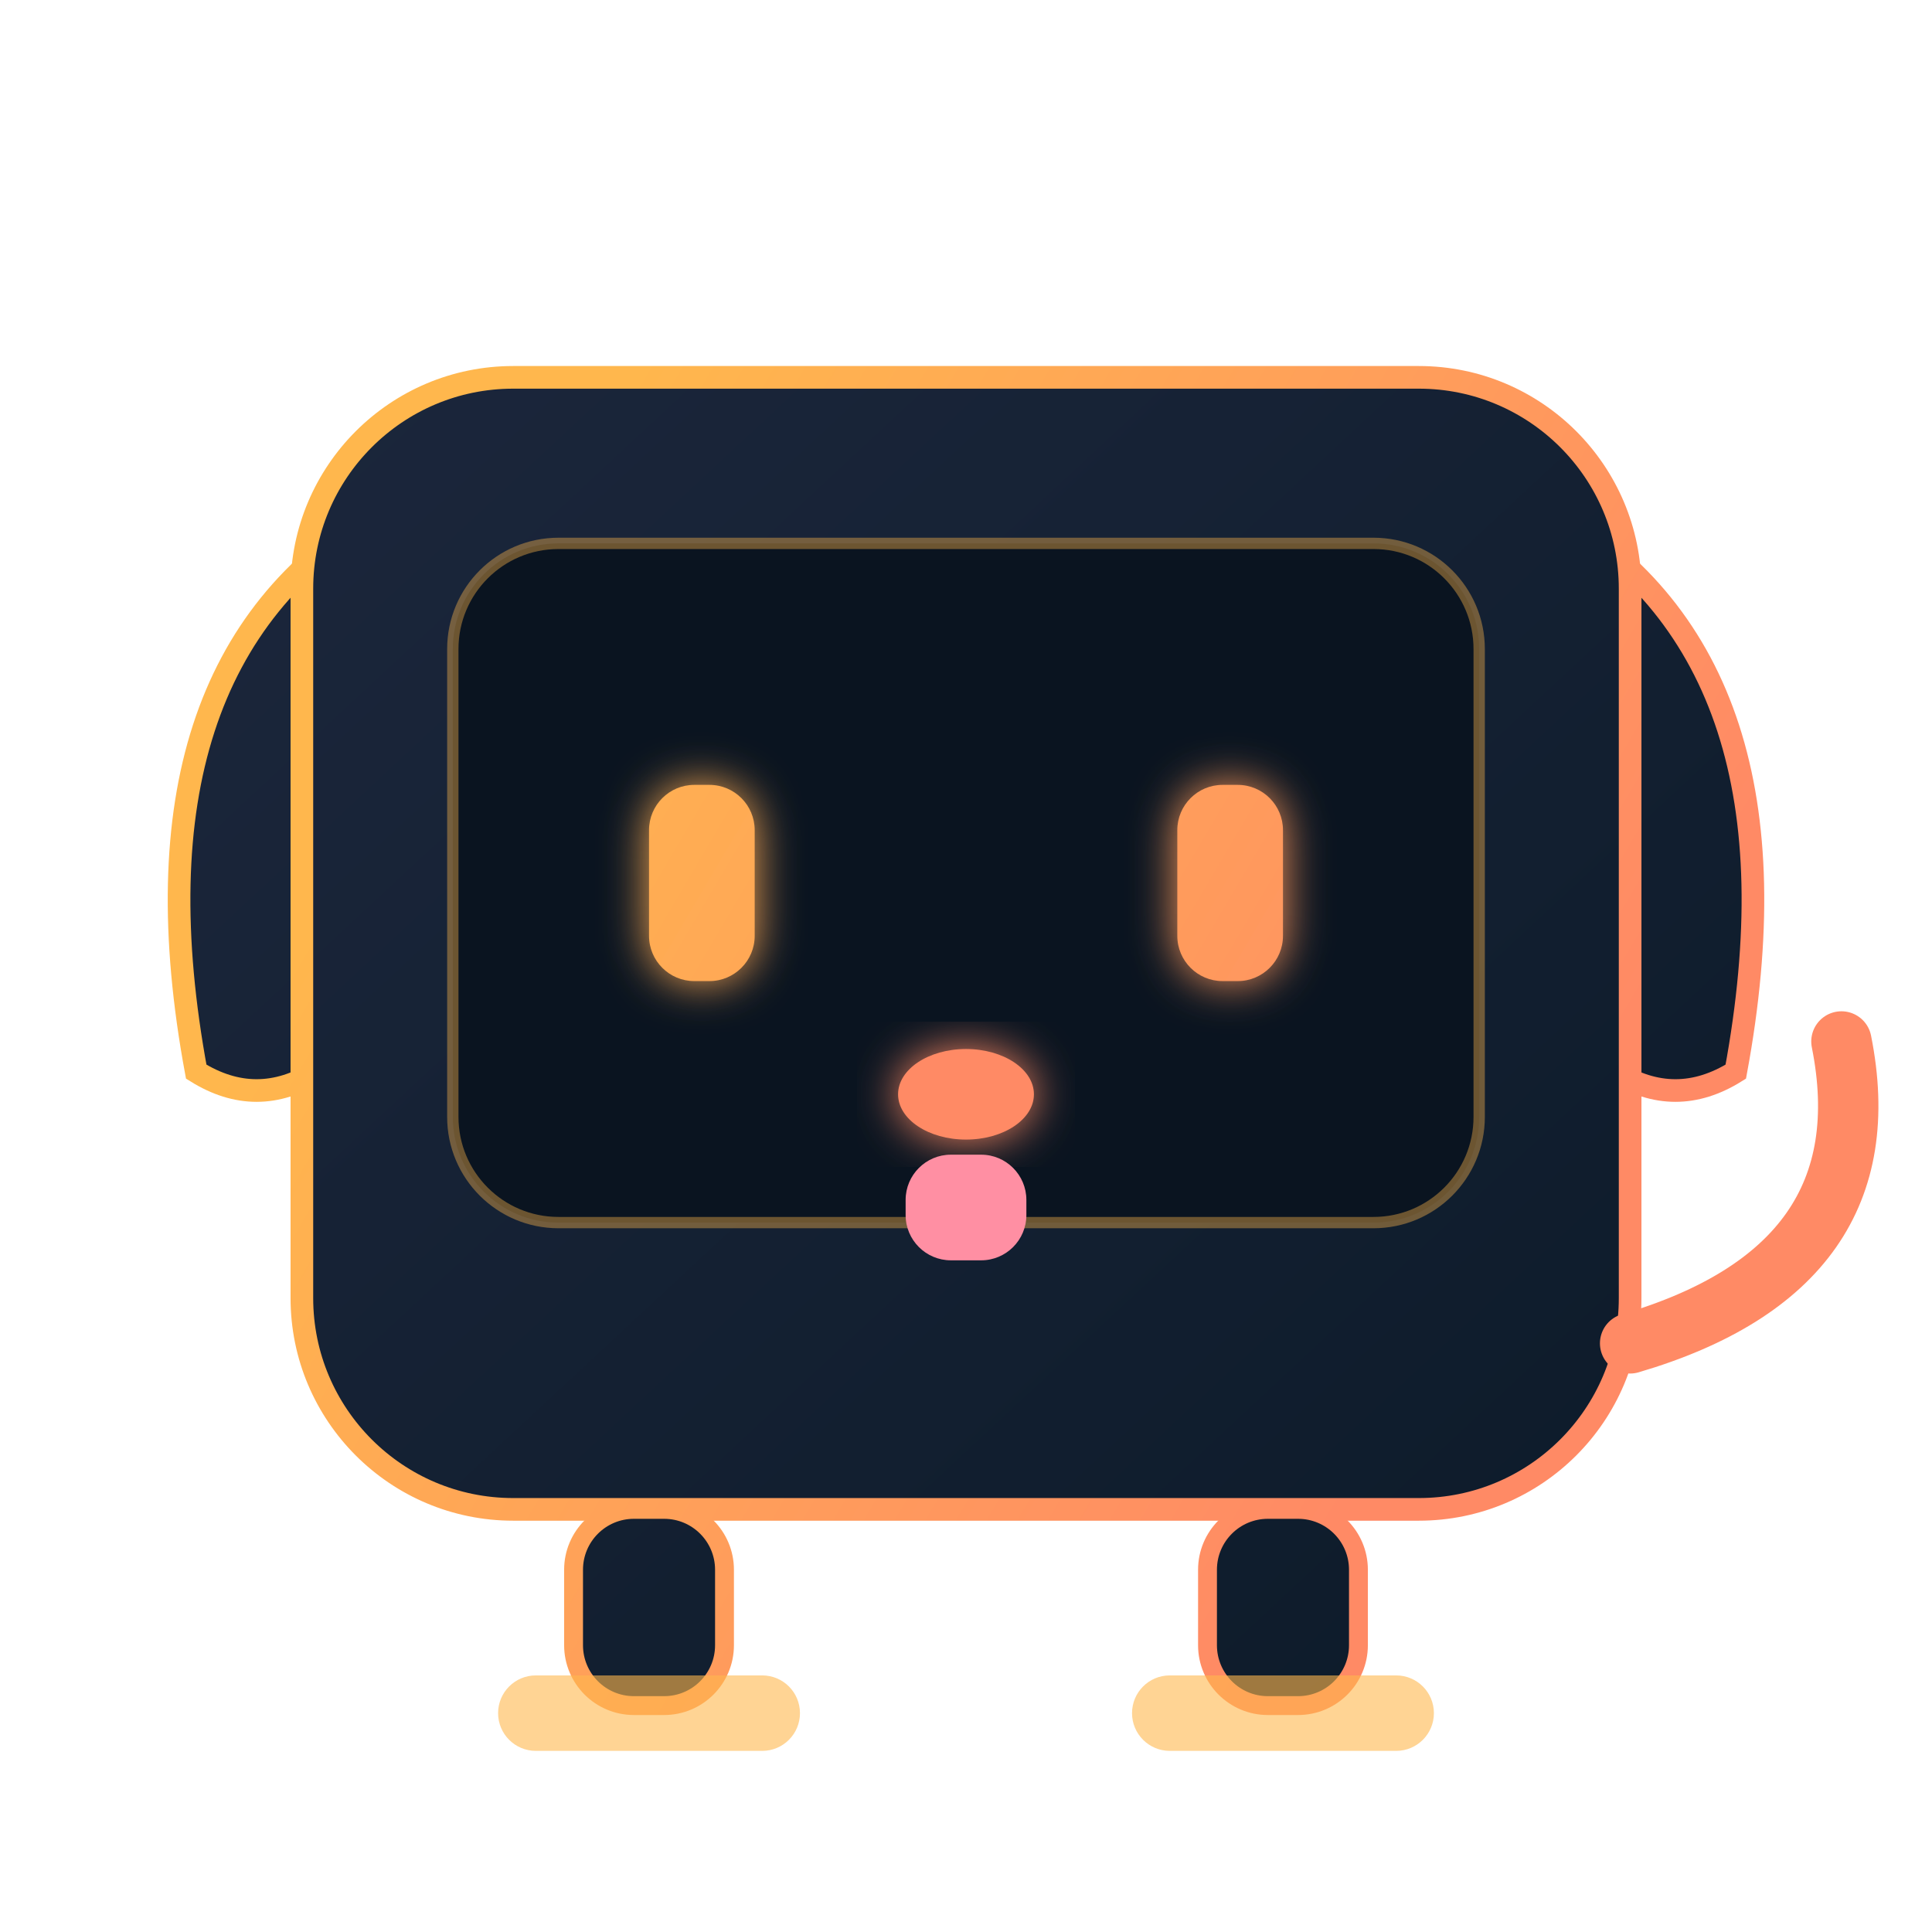
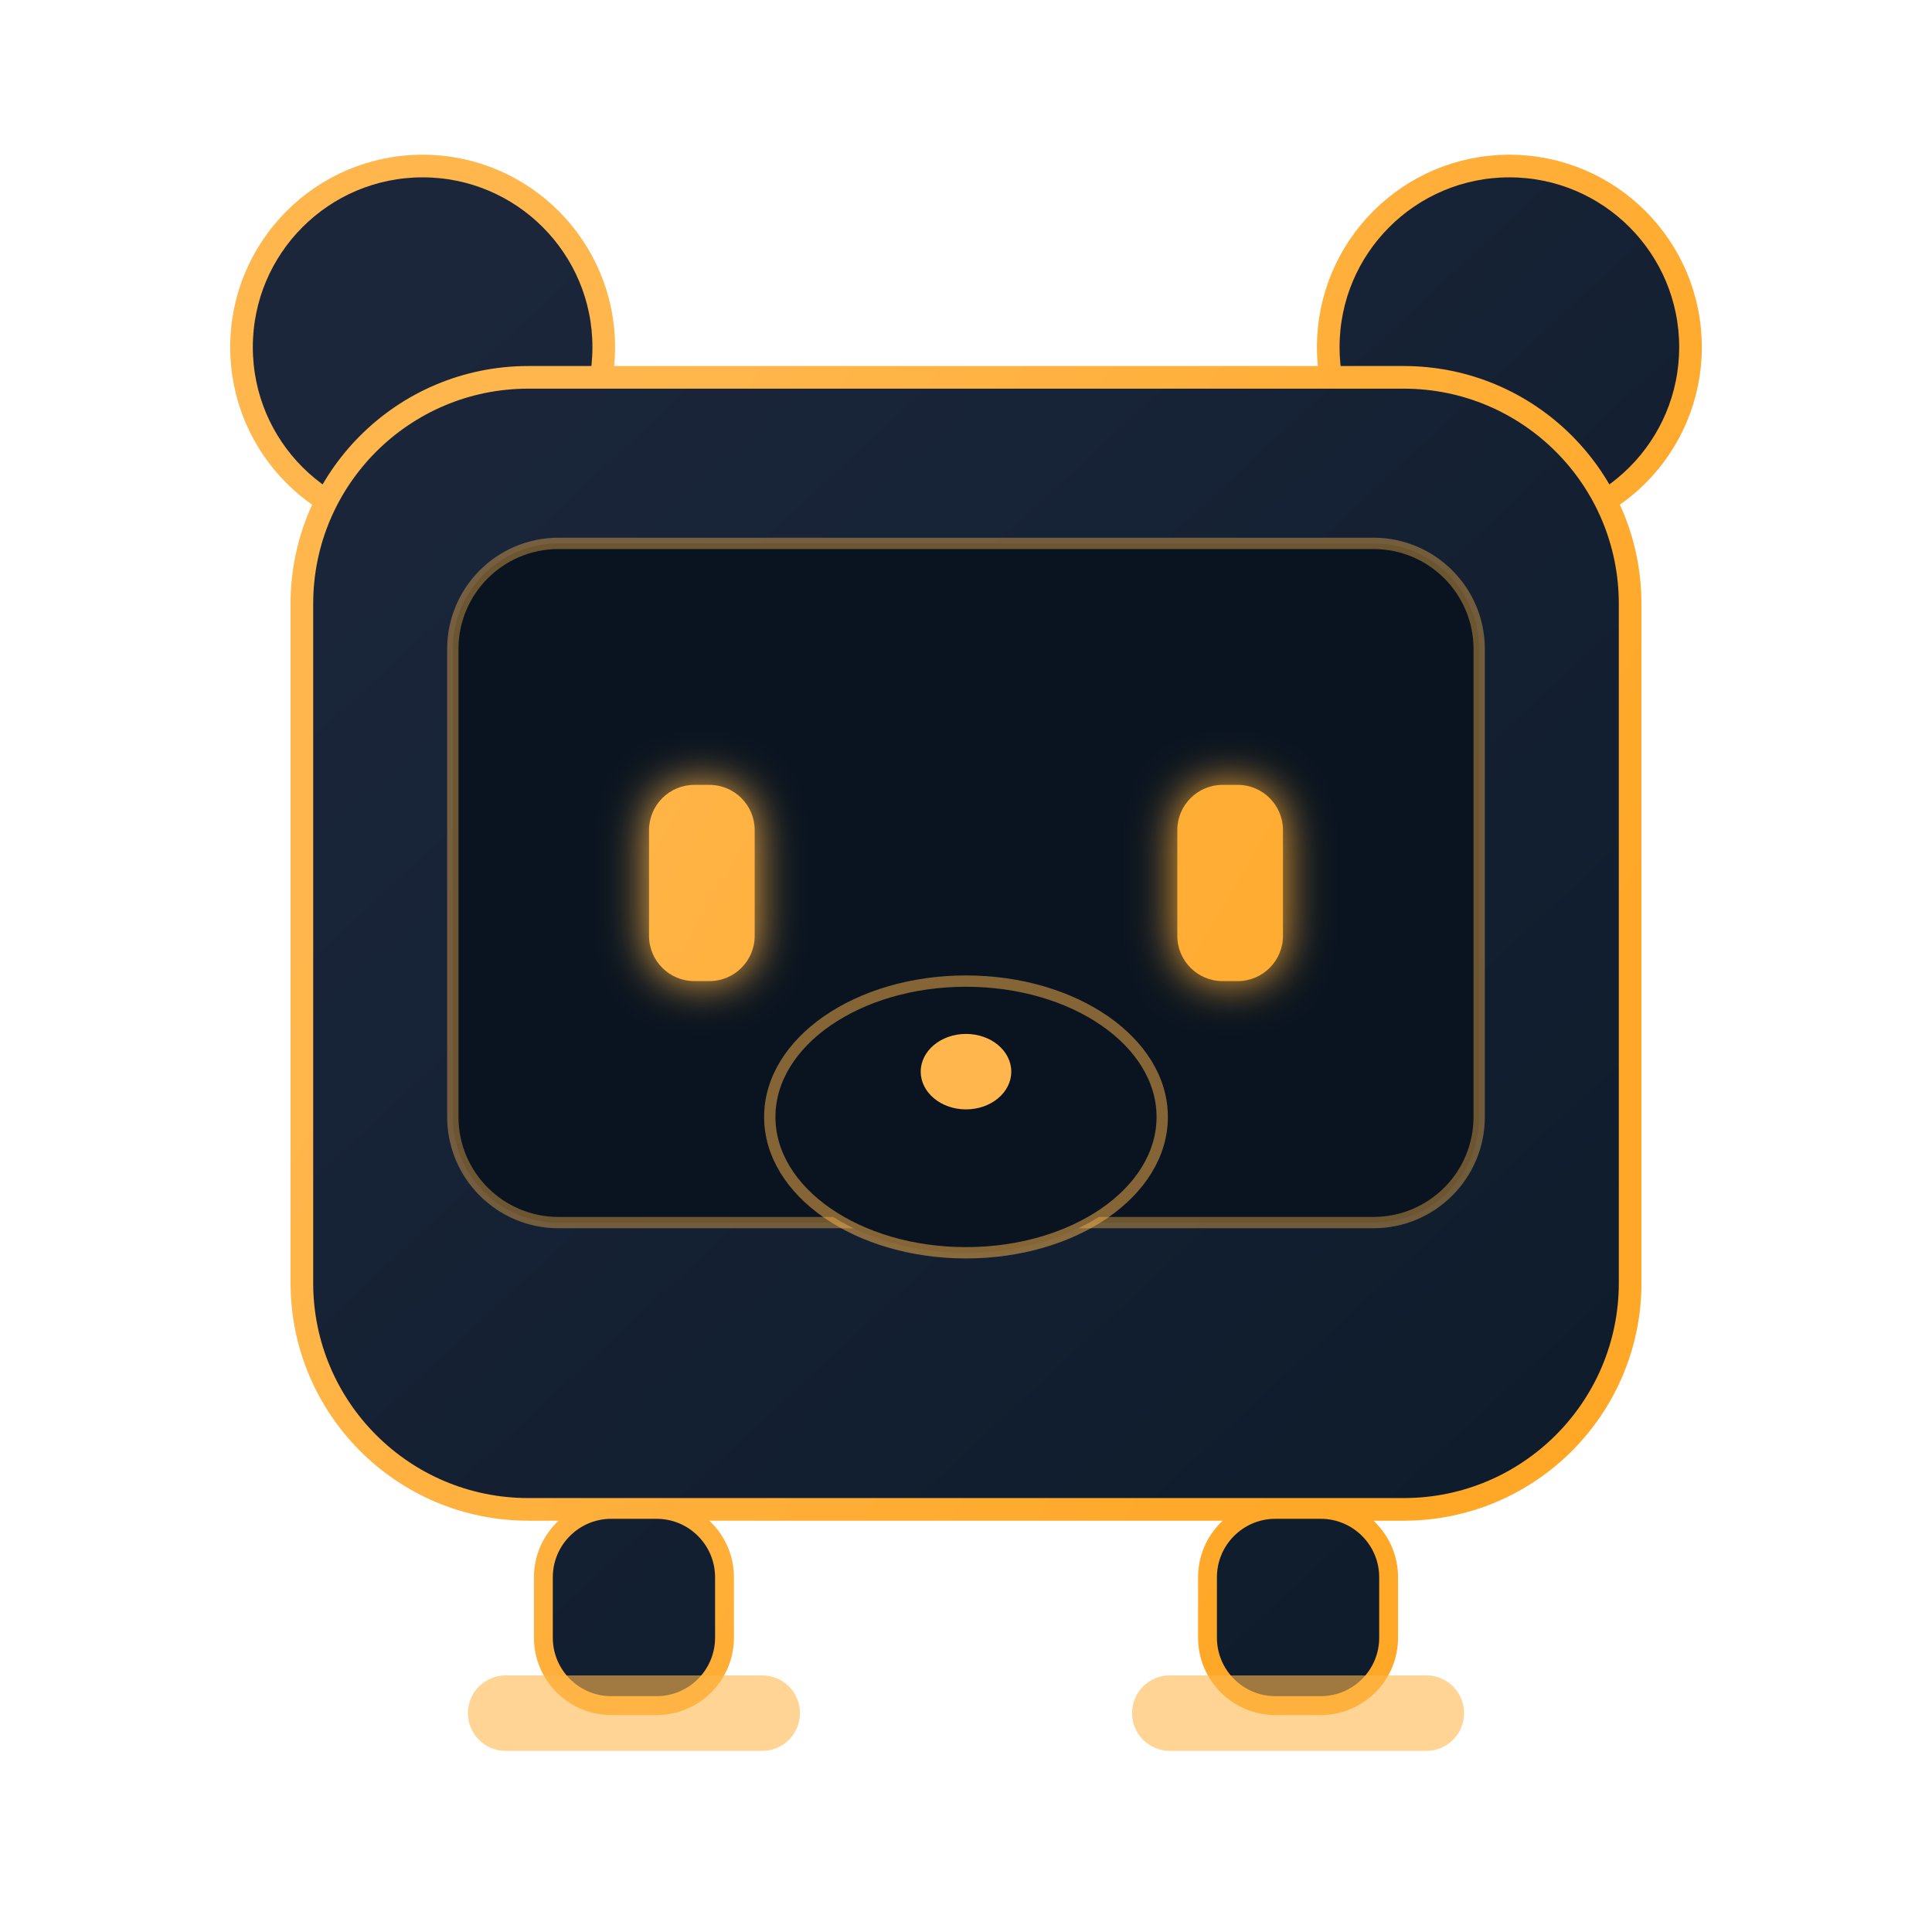
<svg xmlns="http://www.w3.org/2000/svg" width="256" height="256" viewBox="0 0 256 256" fill="none">
  <defs>
    <linearGradient id="bodyGrad" x1="48" y1="48" x2="208" y2="220" gradientUnits="userSpaceOnUse">
      <stop offset="0" stop-color="#1b263b" />
      <stop offset="1" stop-color="#0d1b2a" />
    </linearGradient>
    <linearGradient id="accentGrad" x1="60" y1="90" x2="196" y2="170" gradientUnits="userSpaceOnUse">
      <stop offset="0" stop-color="#ffb74d" />
-       <stop offset="1" stop-color="#ff8a65" />
+       <stop offset="1" stop-color="#ffa726" />
    </linearGradient>
    <filter id="glow" x="-30%" y="-30%" width="160%" height="160%">
      <feGaussianBlur stdDeviation="3" result="blur" />
      <feMerge>
        <feMergeNode in="blur" />
        <feMergeNode in="SourceGraphic" />
      </feMerge>
    </filter>
  </defs>
-   <path d="M50 68 Q16 88 26 142 Q42 152 58 122 Z" fill="url(#bodyGrad)" stroke="url(#accentGrad)" stroke-width="3" />
-   <path d="M206 68 Q240 88 230 142 Q214 152 198 122 Z" fill="url(#bodyGrad)" stroke="url(#accentGrad)" stroke-width="3" />
-   <rect x="40" y="50" width="176" height="150" rx="28" fill="url(#bodyGrad)" stroke="url(#accentGrad)" stroke-width="3" />
-   <rect x="60" y="72" width="136" height="90" rx="14" fill="#0a1420" stroke="#ffb74d" stroke-opacity="0.4" stroke-width="1.5" />
-   <g filter="url(#glow)">
-     <rect x="86" y="104" width="14" height="26" rx="6" fill="url(#accentGrad)">
-       <animate attributeName="height" values="26;2;26" keyTimes="0;0.5;1" dur="3.2s" repeatCount="indefinite" />
-       <animate attributeName="y" values="104;117;104" keyTimes="0;0.5;1" dur="3.2s" repeatCount="indefinite" />
-     </rect>
-     <rect x="156" y="104" width="14" height="26" rx="6" fill="url(#accentGrad)">
-       <animate attributeName="height" values="26;2;26" keyTimes="0;0.5;1" dur="3.2s" repeatCount="indefinite" />
-       <animate attributeName="y" values="104;117;104" keyTimes="0;0.5;1" dur="3.2s" repeatCount="indefinite" />
-     </rect>
+   <g id="pet-body-group">
+     <circle cx="56" cy="46" r="24" fill="url(#bodyGrad)" stroke="url(#accentGrad)" stroke-width="3" />
+     <circle cx="200" cy="46" r="24" fill="url(#bodyGrad)" stroke="url(#accentGrad)" stroke-width="3" />
+     <rect x="40" y="50" width="176" height="150" rx="30" fill="url(#bodyGrad)" stroke="url(#accentGrad)" stroke-width="3" />
+     <rect x="60" y="72" width="136" height="90" rx="14" fill="#0a1420" stroke="#ffb74d" stroke-opacity="0.4" stroke-width="1.5" />
+     <g filter="url(#glow)">
+       <rect x="86" y="104" width="14" height="26" rx="6" fill="url(#accentGrad)">
+         <animate attributeName="height" values="26;2;26" keyTimes="0;0.5;1" dur="3.2s" repeatCount="indefinite" />
+         <animate attributeName="y" values="104;117;104" keyTimes="0;0.5;1" dur="3.2s" repeatCount="indefinite" />
+       </rect>
+       <rect x="156" y="104" width="14" height="26" rx="6" fill="url(#accentGrad)">
+         <animate attributeName="height" values="26;2;26" keyTimes="0;0.5;1" dur="3.2s" repeatCount="indefinite" />
+         <animate attributeName="y" values="104;117;104" keyTimes="0;0.5;1" dur="3.2s" repeatCount="indefinite" />
+       </rect>
+     </g>
+     <ellipse cx="128" cy="148" rx="26" ry="18" fill="#0a1420" stroke="#ffb74d" stroke-opacity="0.5" stroke-width="1.5" />
+     <ellipse cx="128" cy="142" rx="6" ry="5" fill="#ffb74d" />
+     <rect x="72" y="200" width="24" height="26" rx="9" fill="url(#bodyGrad)" stroke="url(#accentGrad)" stroke-width="2.5" />
+     <rect x="160" y="200" width="24" height="26" rx="9" fill="url(#bodyGrad)" stroke="url(#accentGrad)" stroke-width="2.5" />
+     <rect x="62" y="222" width="44" height="10" rx="5" fill="#ffb74d" fill-opacity="0.6" />
+     <rect x="150" y="222" width="44" height="10" rx="5" fill="#ffb74d" fill-opacity="0.6" />
  </g>
-   <ellipse cx="128" cy="145" rx="9" ry="6" fill="#ff8a65" filter="url(#glow)" />
-   <rect x="120" y="153" width="16" height="14" rx="6" fill="#ff8fa3" />
-   <rect x="76" y="200" width="20" height="26" rx="8" fill="url(#bodyGrad)" stroke="url(#accentGrad)" stroke-width="2.5" />
-   <rect x="160" y="200" width="20" height="26" rx="8" fill="url(#bodyGrad)" stroke="url(#accentGrad)" stroke-width="2.5" />
-   <rect x="66" y="222" width="40" height="10" rx="5" fill="#ffb74d" fill-opacity="0.6" />
-   <rect x="150" y="222" width="40" height="10" rx="5" fill="#ffb74d" fill-opacity="0.6" />
-   <path d="M216 178 Q250 168 244 138" stroke="url(#accentGrad)" stroke-width="8" stroke-linecap="round" fill="none">
-     <animateTransform attributeName="transform" type="rotate" values="0 216 178;18 216 178;0 216 178" dur="0.8s" repeatCount="indefinite" />
-   </path>
</svg>
